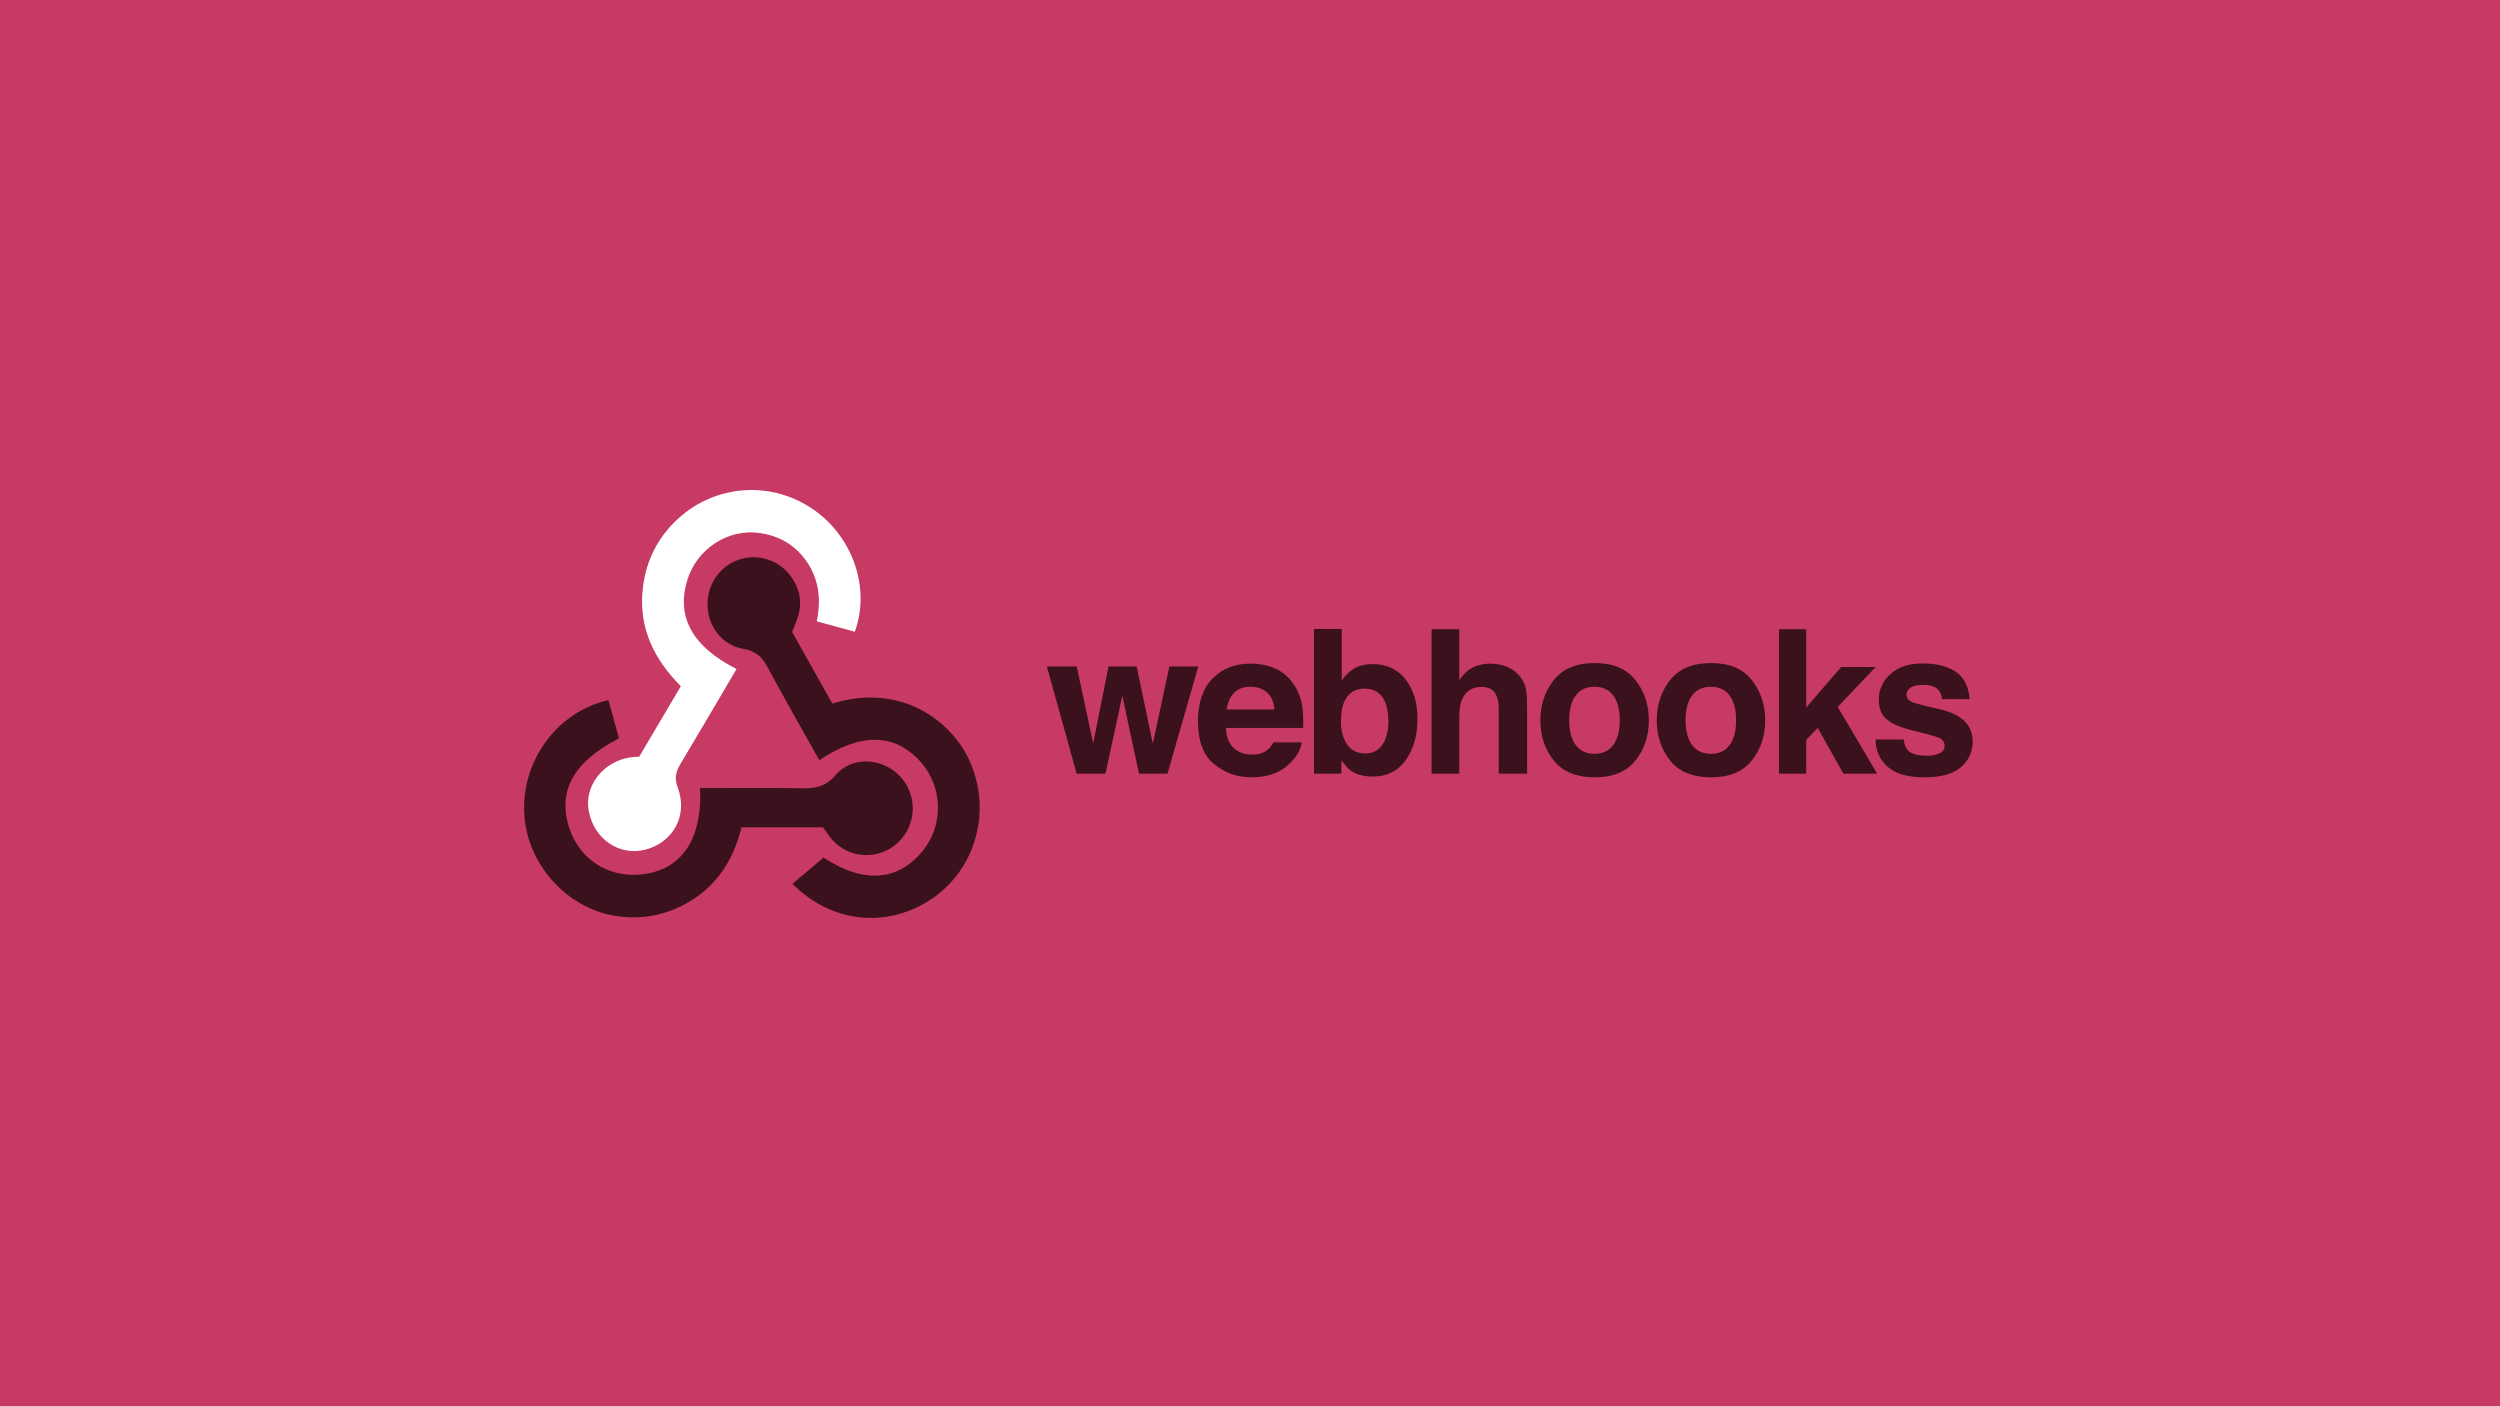
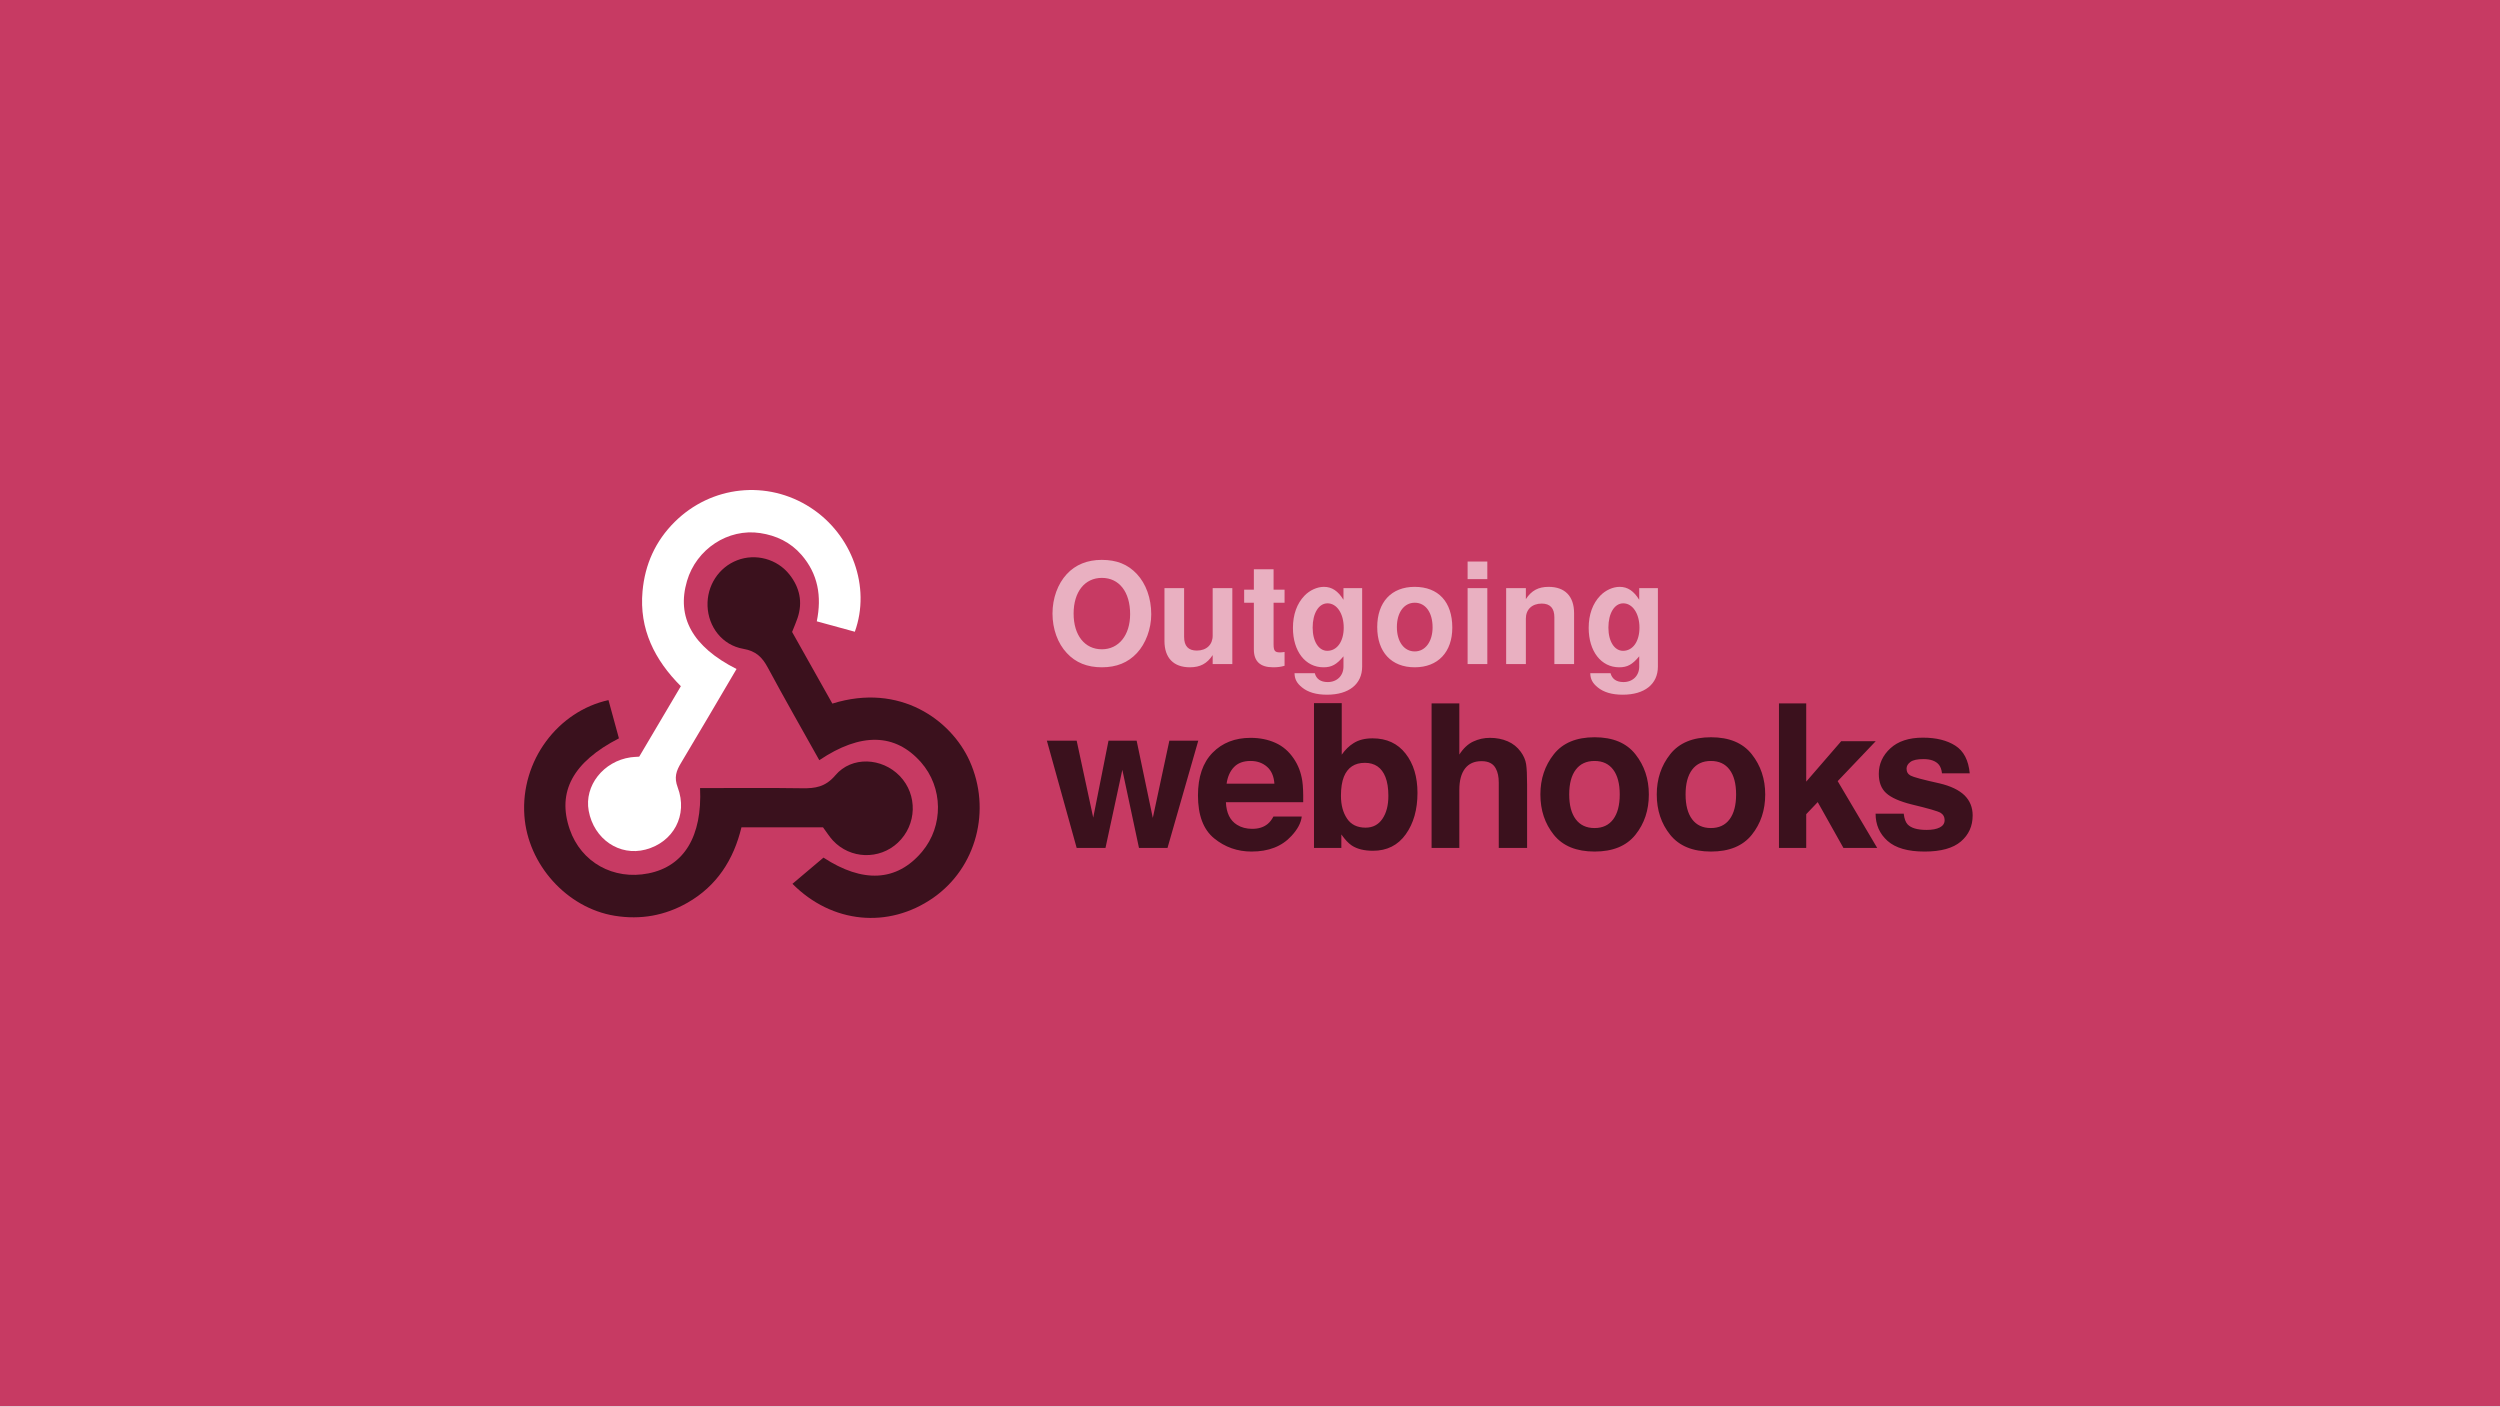
- <svg xmlns="http://www.w3.org/2000/svg" width="640" height="360" viewBox="0 0 640 360">
-   <g fill="none" fill-rule="evenodd">
-     <rect width="640" height="360" fill="#C73A63" />
-     <g transform="translate(134 125)">
-       <path fill="#FFF" d="M54.552,46.265 C49.711,54.477 45.072,62.428 40.337,70.32 C39.121,72.346 38.519,73.996 39.491,76.572 C42.173,83.686 38.389,90.61 31.278,92.489 C24.572,94.262 18.038,89.815 16.707,82.572 C15.528,76.16 20.46,69.874 27.467,68.872 C28.054,68.788 28.653,68.778 29.64,68.703 C33.073,62.894 36.591,56.945 40.298,50.671 C33.595,43.946 29.605,36.084 30.488,26.343 C31.112,19.457 33.796,13.507 38.702,8.629 C48.097,-0.711 62.431,-2.223 73.493,4.946 C84.118,11.832 88.984,25.246 84.836,36.726 C81.709,35.871 78.559,35.008 75.097,34.06 C76.4,27.678 75.436,21.945 71.169,17.035 C68.35,13.793 64.733,12.094 60.619,11.468 C52.373,10.211 44.277,15.556 41.874,23.722 C39.147,32.99 43.274,40.561 54.552,46.265 Z" />
-       <path fill="#4B4B4B" d="M68.777,36.78 C72.187,42.85 75.651,49.013 79.083,55.119 C96.432,49.704 109.513,59.393 114.206,69.767 C119.874,82.298 115.999,97.139 104.867,104.87 C93.441,112.806 78.991,111.45 68.868,101.256 C71.448,99.077 74.04,96.888 76.811,94.55 C86.81,101.084 95.555,100.776 102.047,93.039 C107.583,86.439 107.463,76.597 101.767,70.135 C95.192,62.679 86.386,62.451 75.741,69.609 C71.325,61.706 66.833,53.865 62.557,45.904 C61.115,43.221 59.523,41.664 56.273,41.097 C50.846,40.147 47.343,35.445 47.132,30.178 C46.926,24.968 49.968,20.259 54.723,18.424 C59.433,16.607 64.96,18.074 68.128,22.114 C70.717,25.415 71.54,29.13 70.178,33.201 C69.799,34.336 69.308,35.435 68.777,36.78 Z" style="mix-blend-mode:multiply" />
-       <path fill="#4A4A4A" d="M76.697,86.8 L55.811,86.8 C53.81,95.107 49.486,101.814 42.035,106.079 C36.244,109.394 30.001,110.518 23.357,109.435 C11.125,107.445 1.122,96.335 0.242,83.824 C-0.755,69.652 8.9,57.055 21.77,54.226 C22.658,57.481 23.556,60.768 24.444,64.015 C12.637,70.093 8.55,77.751 11.855,87.326 C14.764,95.753 23.027,100.372 31.999,98.586 C41.162,96.762 45.782,89.079 45.218,76.75 C53.904,76.75 62.598,76.659 71.285,76.794 C74.677,76.848 77.296,76.493 79.852,73.476 C84.059,68.511 91.803,68.959 96.334,73.648 C100.965,78.44 100.743,86.15 95.842,90.74 C91.114,95.169 83.645,94.932 79.222,90.161 C78.313,89.177 77.596,88.009 76.697,86.8 Z" style="mix-blend-mode:multiply" />
+ <svg xmlns="http://www.w3.org/2000/svg" width="640px" height="360px" viewBox="0 0 640 360" version="1.1">
+   <defs />
+   <g id="webhooks/picture" stroke="none" stroke-width="1" fill="none" fill-rule="evenodd">
+     <rect id="Rectangle" fill="#C73A63" x="0" y="0" width="640" height="360" />
+     <g id="Group" transform="translate(134, 125)">
+       <path d="M54.552,46.265 C49.711,54.477 45.072,62.428 40.337,70.32 C39.121,72.346 38.519,73.996 39.491,76.572 C42.173,83.686 38.389,90.61 31.278,92.489 C24.572,94.262 18.038,89.815 16.707,82.572 C15.528,76.16 20.46,69.874 27.467,68.872 C28.054,68.788 28.653,68.778 29.64,68.703 C33.073,62.894 36.591,56.945 40.298,50.671 C33.595,43.946 29.605,36.084 30.488,26.343 C31.112,19.457 33.796,13.507 38.702,8.629 C48.097,-0.711 62.431,-2.223 73.493,4.946 C84.118,11.832 88.984,25.246 84.836,36.726 C81.709,35.871 78.559,35.008 75.097,34.06 C76.4,27.678 75.436,21.945 71.169,17.035 C68.35,13.793 64.733,12.094 60.619,11.468 C52.373,10.211 44.277,15.556 41.874,23.722 C39.147,32.99 43.274,40.561 54.552,46.265 Z" id="Shape" fill="#FFFFFF" />
+       <path d="M68.777,36.78 C72.187,42.85 75.651,49.013 79.083,55.119 C96.432,49.704 109.513,59.393 114.206,69.767 C119.874,82.298 115.999,97.139 104.867,104.87 C93.441,112.806 78.991,111.45 68.868,101.256 C71.448,99.077 74.04,96.888 76.811,94.55 C86.81,101.084 95.555,100.776 102.047,93.039 C107.583,86.439 107.463,76.597 101.767,70.135 C95.192,62.679 86.386,62.451 75.741,69.609 C71.325,61.706 66.833,53.865 62.557,45.904 C61.115,43.221 59.523,41.664 56.273,41.097 C50.846,40.147 47.343,35.445 47.132,30.178 C46.926,24.968 49.968,20.259 54.723,18.424 C59.433,16.607 64.96,18.074 68.128,22.114 C70.717,25.415 71.54,29.13 70.178,33.201 C69.799,34.336 69.308,35.435 68.777,36.78 Z" id="Shape" fill="#4B4B4B" style="mix-blend-mode: multiply;" />
+       <path d="M76.697,86.8 L55.811,86.8 C53.81,95.107 49.486,101.814 42.035,106.079 C36.244,109.394 30.001,110.518 23.357,109.435 C11.125,107.445 1.122,96.335 0.242,83.824 C-0.755,69.652 8.9,57.055 21.77,54.226 C22.658,57.481 23.556,60.768 24.444,64.015 C12.637,70.093 8.55,77.751 11.855,87.326 C14.764,95.753 23.027,100.372 31.999,98.586 C41.162,96.762 45.782,89.079 45.218,76.75 C53.904,76.75 62.598,76.659 71.285,76.794 C74.677,76.848 77.296,76.493 79.852,73.476 C84.059,68.511 91.803,68.959 96.334,73.648 C100.965,78.44 100.743,86.15 95.842,90.74 C91.114,95.169 83.645,94.932 79.222,90.161 C78.313,89.177 77.596,88.009 76.697,86.8 Z" id="Shape" fill="#4A4A4A" style="mix-blend-mode: multiply;" />
    </g>
-     <path fill="#4B4B4B" d="M283.777,170.619 L290.98,170.619 L295.118,190.386 L299.354,170.619 L306.757,170.619 L298.881,198.066 L291.579,198.066 L287.316,178.072 L283.004,198.066 L275.627,198.066 L268,170.619 L275.627,170.619 L279.864,190.31 L283.777,170.619 Z M326.526,171.175 C328.421,172.033 329.986,173.386 331.221,175.235 C332.334,176.866 333.056,178.758 333.386,180.911 C333.576,182.172 333.655,183.987 333.619,186.358 L313.832,186.358 C313.943,189.111 314.89,191.042 316.674,192.149 C317.759,192.838 319.064,193.182 320.591,193.182 C322.209,193.182 323.523,192.762 324.535,191.923 C325.087,191.469 325.574,190.841 325.997,190.034 L333.249,190.034 C333.058,191.662 332.18,193.317 330.615,194.994 C328.181,197.664 324.775,198.998 320.395,198.998 C316.78,198.998 313.589,197.872 310.826,195.622 C308.062,193.37 306.68,189.707 306.68,184.632 C306.68,179.877 307.928,176.231 310.423,173.695 C312.917,171.157 316.155,169.889 320.138,169.889 C322.501,169.888 324.631,170.318 326.526,171.175 Z M315.9,177.375 C314.896,178.42 314.264,179.836 314.007,181.623 L326.245,181.623 C326.115,179.718 325.485,178.272 324.353,177.286 C323.22,176.299 321.815,175.806 320.14,175.806 C318.317,175.807 316.903,176.329 315.9,177.375 Z M359.826,173.917 C361.859,176.52 362.874,179.877 362.874,183.99 C362.874,188.254 361.873,191.788 359.867,194.591 C357.863,197.395 355.066,198.797 351.476,198.797 C349.221,198.797 347.41,198.344 346.039,197.437 C345.221,196.9 344.336,195.96 343.385,194.618 L343.385,198.067 L336.381,198.067 L336.381,161 L343.484,161 L343.484,174.195 C344.387,172.919 345.383,171.945 346.47,171.274 C347.758,170.435 349.396,170.015 351.385,170.015 C354.979,170.015 357.794,171.315 359.826,173.917 Z M353.889,190.638 C354.911,189.144 355.423,187.18 355.423,184.746 C355.423,182.798 355.171,181.186 354.668,179.912 C353.713,177.494 351.954,176.285 349.391,176.285 C346.793,176.285 345.009,177.468 344.038,179.836 C343.535,181.095 343.283,182.723 343.283,184.721 C343.283,187.071 343.803,189.018 344.842,190.563 C345.881,192.108 347.463,192.88 349.592,192.88 C351.435,192.879 352.867,192.133 353.889,190.638 Z M385.961,170.77 C387.325,171.359 388.446,172.257 389.322,173.467 C390.067,174.493 390.522,175.547 390.688,176.631 C390.854,177.714 390.936,179.482 390.936,181.935 L390.936,198.066 L383.684,198.066 L383.684,181.353 C383.684,179.873 383.435,178.679 382.941,177.773 C382.298,176.496 381.077,175.857 379.28,175.857 C377.415,175.857 376.002,176.491 375.036,177.76 C374.072,179.029 373.589,180.839 373.589,183.193 L373.589,198.066 L366.486,198.066 L366.486,161.075 L373.589,161.075 L373.589,174.169 C374.616,172.575 375.802,171.463 377.149,170.833 C378.498,170.203 379.917,169.889 381.408,169.889 C383.078,169.888 384.596,170.183 385.961,170.77 Z M418.664,194.708 C416.371,197.568 412.89,198.998 408.221,198.998 C403.551,198.998 400.071,197.568 397.777,194.708 C395.485,191.849 394.338,188.406 394.338,184.38 C394.338,180.422 395.485,176.992 397.777,174.09 C400.07,171.189 403.551,169.738 408.221,169.738 C412.89,169.738 416.371,171.189 418.664,174.09 C420.958,176.992 422.104,180.422 422.104,184.38 C422.104,188.406 420.958,191.849 418.664,194.708 Z M412.982,190.742 C414.095,189.251 414.652,187.13 414.652,184.381 C414.652,181.632 414.095,179.516 412.982,178.032 C411.869,176.55 410.274,175.807 408.197,175.807 C406.12,175.807 404.521,176.549 403.399,178.032 C402.277,179.516 401.717,181.632 401.717,184.381 C401.717,187.13 402.277,189.251 403.399,190.742 C404.521,192.234 406.119,192.98 408.197,192.98 C410.274,192.98 411.869,192.234 412.982,190.742 Z M448.455,194.708 C446.163,197.568 442.681,198.998 438.011,198.998 C433.342,198.998 429.862,197.568 427.57,194.708 C425.276,191.849 424.129,188.406 424.129,184.38 C424.129,180.422 425.276,176.992 427.57,174.09 C429.861,171.189 433.342,169.738 438.011,169.738 C442.681,169.738 446.162,171.189 448.455,174.09 C450.748,176.992 451.895,180.422 451.895,184.38 C451.895,188.406 450.748,191.849 448.455,194.708 Z M442.773,190.742 C443.885,189.251 444.443,187.13 444.443,184.381 C444.443,181.632 443.885,179.516 442.773,178.032 C441.66,176.55 440.065,175.807 437.989,175.807 C435.911,175.807 434.311,176.549 433.189,178.032 C432.068,179.516 431.508,181.632 431.508,184.381 C431.508,187.13 432.068,189.251 433.189,190.742 C434.311,192.234 435.91,192.98 437.989,192.98 C440.065,192.98 441.66,192.234 442.773,190.742 Z M455.415,161.075 L462.393,161.075 L462.393,181.099 L471.352,170.746 L480.185,170.746 L470.448,180.97 L480.562,198.067 L471.917,198.067 L465.336,186.34 L462.393,189.43 L462.393,198.067 L455.415,198.067 L455.415,161.075 Z M487.354,189.303 C487.505,190.58 487.831,191.486 488.331,192.023 C489.216,192.98 490.851,193.458 493.239,193.458 C494.642,193.458 495.756,193.249 496.583,192.828 C497.41,192.408 497.823,191.779 497.823,190.94 C497.823,190.134 497.491,189.522 496.824,189.101 C496.159,188.681 493.681,187.96 489.393,186.936 C486.306,186.165 484.131,185.198 482.867,184.04 C481.605,182.898 480.973,181.254 480.973,179.105 C480.973,176.57 481.961,174.392 483.934,172.571 C485.907,170.749 488.683,169.838 492.263,169.838 C495.66,169.838 498.428,170.523 500.568,171.891 C502.708,173.259 503.936,175.622 504.252,178.98 L497.149,178.98 C497.049,178.056 496.791,177.326 496.375,176.788 C495.591,175.816 494.258,175.328 492.375,175.328 C490.826,175.328 489.723,175.572 489.064,176.059 C488.406,176.546 488.077,177.117 488.077,177.771 C488.077,178.594 488.427,179.19 489.126,179.559 C489.826,179.946 492.298,180.609 496.544,181.549 C499.372,182.221 501.493,183.236 502.906,184.596 C504.302,185.973 505,187.693 505,189.758 C505,192.478 503.996,194.699 501.99,196.419 C499.983,198.14 496.882,199 492.687,199 C488.409,199 485.249,198.089 483.21,196.268 C481.17,194.446 480.151,192.126 480.151,189.305 L487.354,189.305 L487.354,189.303 Z" style="mix-blend-mode:multiply" />
+     <path d="M283.777,189.619 L290.98,189.619 L295.118,209.386 L299.354,189.619 L306.757,189.619 L298.881,217.066 L291.579,217.066 L287.316,197.072 L283.004,217.066 L275.627,217.066 L268,189.619 L275.627,189.619 L279.864,209.31 L283.777,189.619 Z M326.526,190.175 C328.421,191.033 329.986,192.386 331.221,194.235 C332.334,195.866 333.056,197.758 333.386,199.911 C333.576,201.172 333.655,202.987 333.619,205.358 L313.832,205.358 C313.943,208.111 314.89,210.042 316.674,211.149 C317.759,211.838 319.064,212.182 320.591,212.182 C322.209,212.182 323.523,211.762 324.535,210.923 C325.087,210.469 325.574,209.841 325.997,209.034 L333.249,209.034 C333.058,210.662 332.18,212.317 330.615,213.994 C328.181,216.664 324.775,217.998 320.395,217.998 C316.78,217.998 313.589,216.872 310.826,214.622 C308.062,212.37 306.68,208.707 306.68,203.632 C306.68,198.877 307.928,195.231 310.423,192.695 C312.917,190.157 316.155,188.889 320.138,188.889 C322.501,188.888 324.631,189.318 326.526,190.175 Z M315.9,196.375 C314.896,197.42 314.264,198.836 314.007,200.623 L326.245,200.623 C326.115,198.718 325.485,197.272 324.353,196.286 C323.22,195.299 321.815,194.806 320.14,194.806 C318.317,194.807 316.903,195.329 315.9,196.375 Z M359.826,192.917 C361.859,195.52 362.874,198.877 362.874,202.99 C362.874,207.254 361.873,210.788 359.867,213.591 C357.863,216.395 355.066,217.797 351.476,217.797 C349.221,217.797 347.41,217.344 346.039,216.437 C345.221,215.9 344.336,214.96 343.385,213.618 L343.385,217.067 L336.381,217.067 L336.381,180 L343.484,180 L343.484,193.195 C344.387,191.919 345.383,190.945 346.47,190.274 C347.758,189.435 349.396,189.015 351.385,189.015 C354.979,189.015 357.794,190.315 359.826,192.917 Z M353.889,209.638 C354.911,208.144 355.423,206.18 355.423,203.746 C355.423,201.798 355.171,200.186 354.668,198.912 C353.713,196.494 351.954,195.285 349.391,195.285 C346.793,195.285 345.009,196.468 344.038,198.836 C343.535,200.095 343.283,201.723 343.283,203.721 C343.283,206.071 343.803,208.018 344.842,209.563 C345.881,211.108 347.463,211.88 349.592,211.88 C351.435,211.879 352.867,211.133 353.889,209.638 Z M385.961,189.77 C387.325,190.359 388.446,191.257 389.322,192.467 C390.067,193.493 390.522,194.547 390.688,195.631 C390.854,196.714 390.936,198.482 390.936,200.935 L390.936,217.066 L383.684,217.066 L383.684,200.353 C383.684,198.873 383.435,197.679 382.941,196.773 C382.298,195.496 381.077,194.857 379.28,194.857 C377.415,194.857 376.002,195.491 375.036,196.76 C374.072,198.029 373.589,199.839 373.589,202.193 L373.589,217.066 L366.486,217.066 L366.486,180.075 L373.589,180.075 L373.589,193.169 C374.616,191.575 375.802,190.463 377.149,189.833 C378.498,189.203 379.917,188.889 381.408,188.889 C383.078,188.888 384.596,189.183 385.961,189.77 Z M418.664,213.708 C416.371,216.568 412.89,217.998 408.221,217.998 C403.551,217.998 400.071,216.568 397.777,213.708 C395.485,210.849 394.338,207.406 394.338,203.38 C394.338,199.422 395.485,195.992 397.777,193.09 C400.07,190.189 403.551,188.738 408.221,188.738 C412.89,188.738 416.371,190.189 418.664,193.09 C420.958,195.992 422.104,199.422 422.104,203.38 C422.104,207.406 420.958,210.849 418.664,213.708 Z M412.982,209.742 C414.095,208.251 414.652,206.13 414.652,203.381 C414.652,200.632 414.095,198.516 412.982,197.032 C411.869,195.55 410.274,194.807 408.197,194.807 C406.12,194.807 404.521,195.549 403.399,197.032 C402.277,198.516 401.717,200.632 401.717,203.381 C401.717,206.13 402.277,208.251 403.399,209.742 C404.521,211.234 406.119,211.98 408.197,211.98 C410.274,211.98 411.869,211.234 412.982,209.742 Z M448.455,213.708 C446.163,216.568 442.681,217.998 438.011,217.998 C433.342,217.998 429.862,216.568 427.57,213.708 C425.276,210.849 424.129,207.406 424.129,203.38 C424.129,199.422 425.276,195.992 427.57,193.09 C429.861,190.189 433.342,188.738 438.011,188.738 C442.681,188.738 446.162,190.189 448.455,193.09 C450.748,195.992 451.895,199.422 451.895,203.38 C451.895,207.406 450.748,210.849 448.455,213.708 Z M442.773,209.742 C443.885,208.251 444.443,206.13 444.443,203.381 C444.443,200.632 443.885,198.516 442.773,197.032 C441.66,195.55 440.065,194.807 437.989,194.807 C435.911,194.807 434.311,195.549 433.189,197.032 C432.068,198.516 431.508,200.632 431.508,203.381 C431.508,206.13 432.068,208.251 433.189,209.742 C434.311,211.234 435.91,211.98 437.989,211.98 C440.065,211.98 441.66,211.234 442.773,209.742 Z M455.415,180.075 L462.393,180.075 L462.393,200.099 L471.352,189.746 L480.185,189.746 L470.448,199.97 L480.562,217.067 L471.917,217.067 L465.336,205.34 L462.393,208.43 L462.393,217.067 L455.415,217.067 L455.415,180.075 Z M487.354,208.303 C487.505,209.58 487.831,210.486 488.331,211.023 C489.216,211.98 490.851,212.458 493.239,212.458 C494.642,212.458 495.756,212.249 496.583,211.828 C497.41,211.408 497.823,210.779 497.823,209.94 C497.823,209.134 497.491,208.522 496.824,208.101 C496.159,207.681 493.681,206.96 489.393,205.936 C486.306,205.165 484.131,204.198 482.867,203.04 C481.605,201.898 480.973,200.254 480.973,198.105 C480.973,195.57 481.961,193.392 483.934,191.571 C485.907,189.749 488.683,188.838 492.263,188.838 C495.66,188.838 498.428,189.523 500.568,190.891 C502.708,192.259 503.936,194.622 504.252,197.98 L497.149,197.98 C497.049,197.056 496.791,196.326 496.375,195.788 C495.591,194.816 494.258,194.328 492.375,194.328 C490.826,194.328 489.723,194.572 489.064,195.059 C488.406,195.546 488.077,196.117 488.077,196.771 C488.077,197.594 488.427,198.19 489.126,198.559 C489.826,198.946 492.298,199.609 496.544,200.549 C499.372,201.221 501.493,202.236 502.906,203.596 C504.302,204.973 505,206.693 505,208.758 C505,211.478 503.996,213.699 501.99,215.419 C499.983,217.14 496.882,218 492.687,218 C488.409,218 485.249,217.089 483.21,215.268 C481.17,213.446 480.151,211.126 480.151,208.305 L487.354,208.305 L487.354,208.303 Z" id="Combined-Shape" fill="#4B4B4B" style="mix-blend-mode: multiply;" />
+     <text id="Outgoing" opacity="0.6" font-family="Helvetica-Bold, Helvetica" font-size="36" font-weight="bold" fill="#FFFFFF">
+       <tspan x="268" y="170">Outgoing</tspan>
+     </text>
  </g>
</svg>
